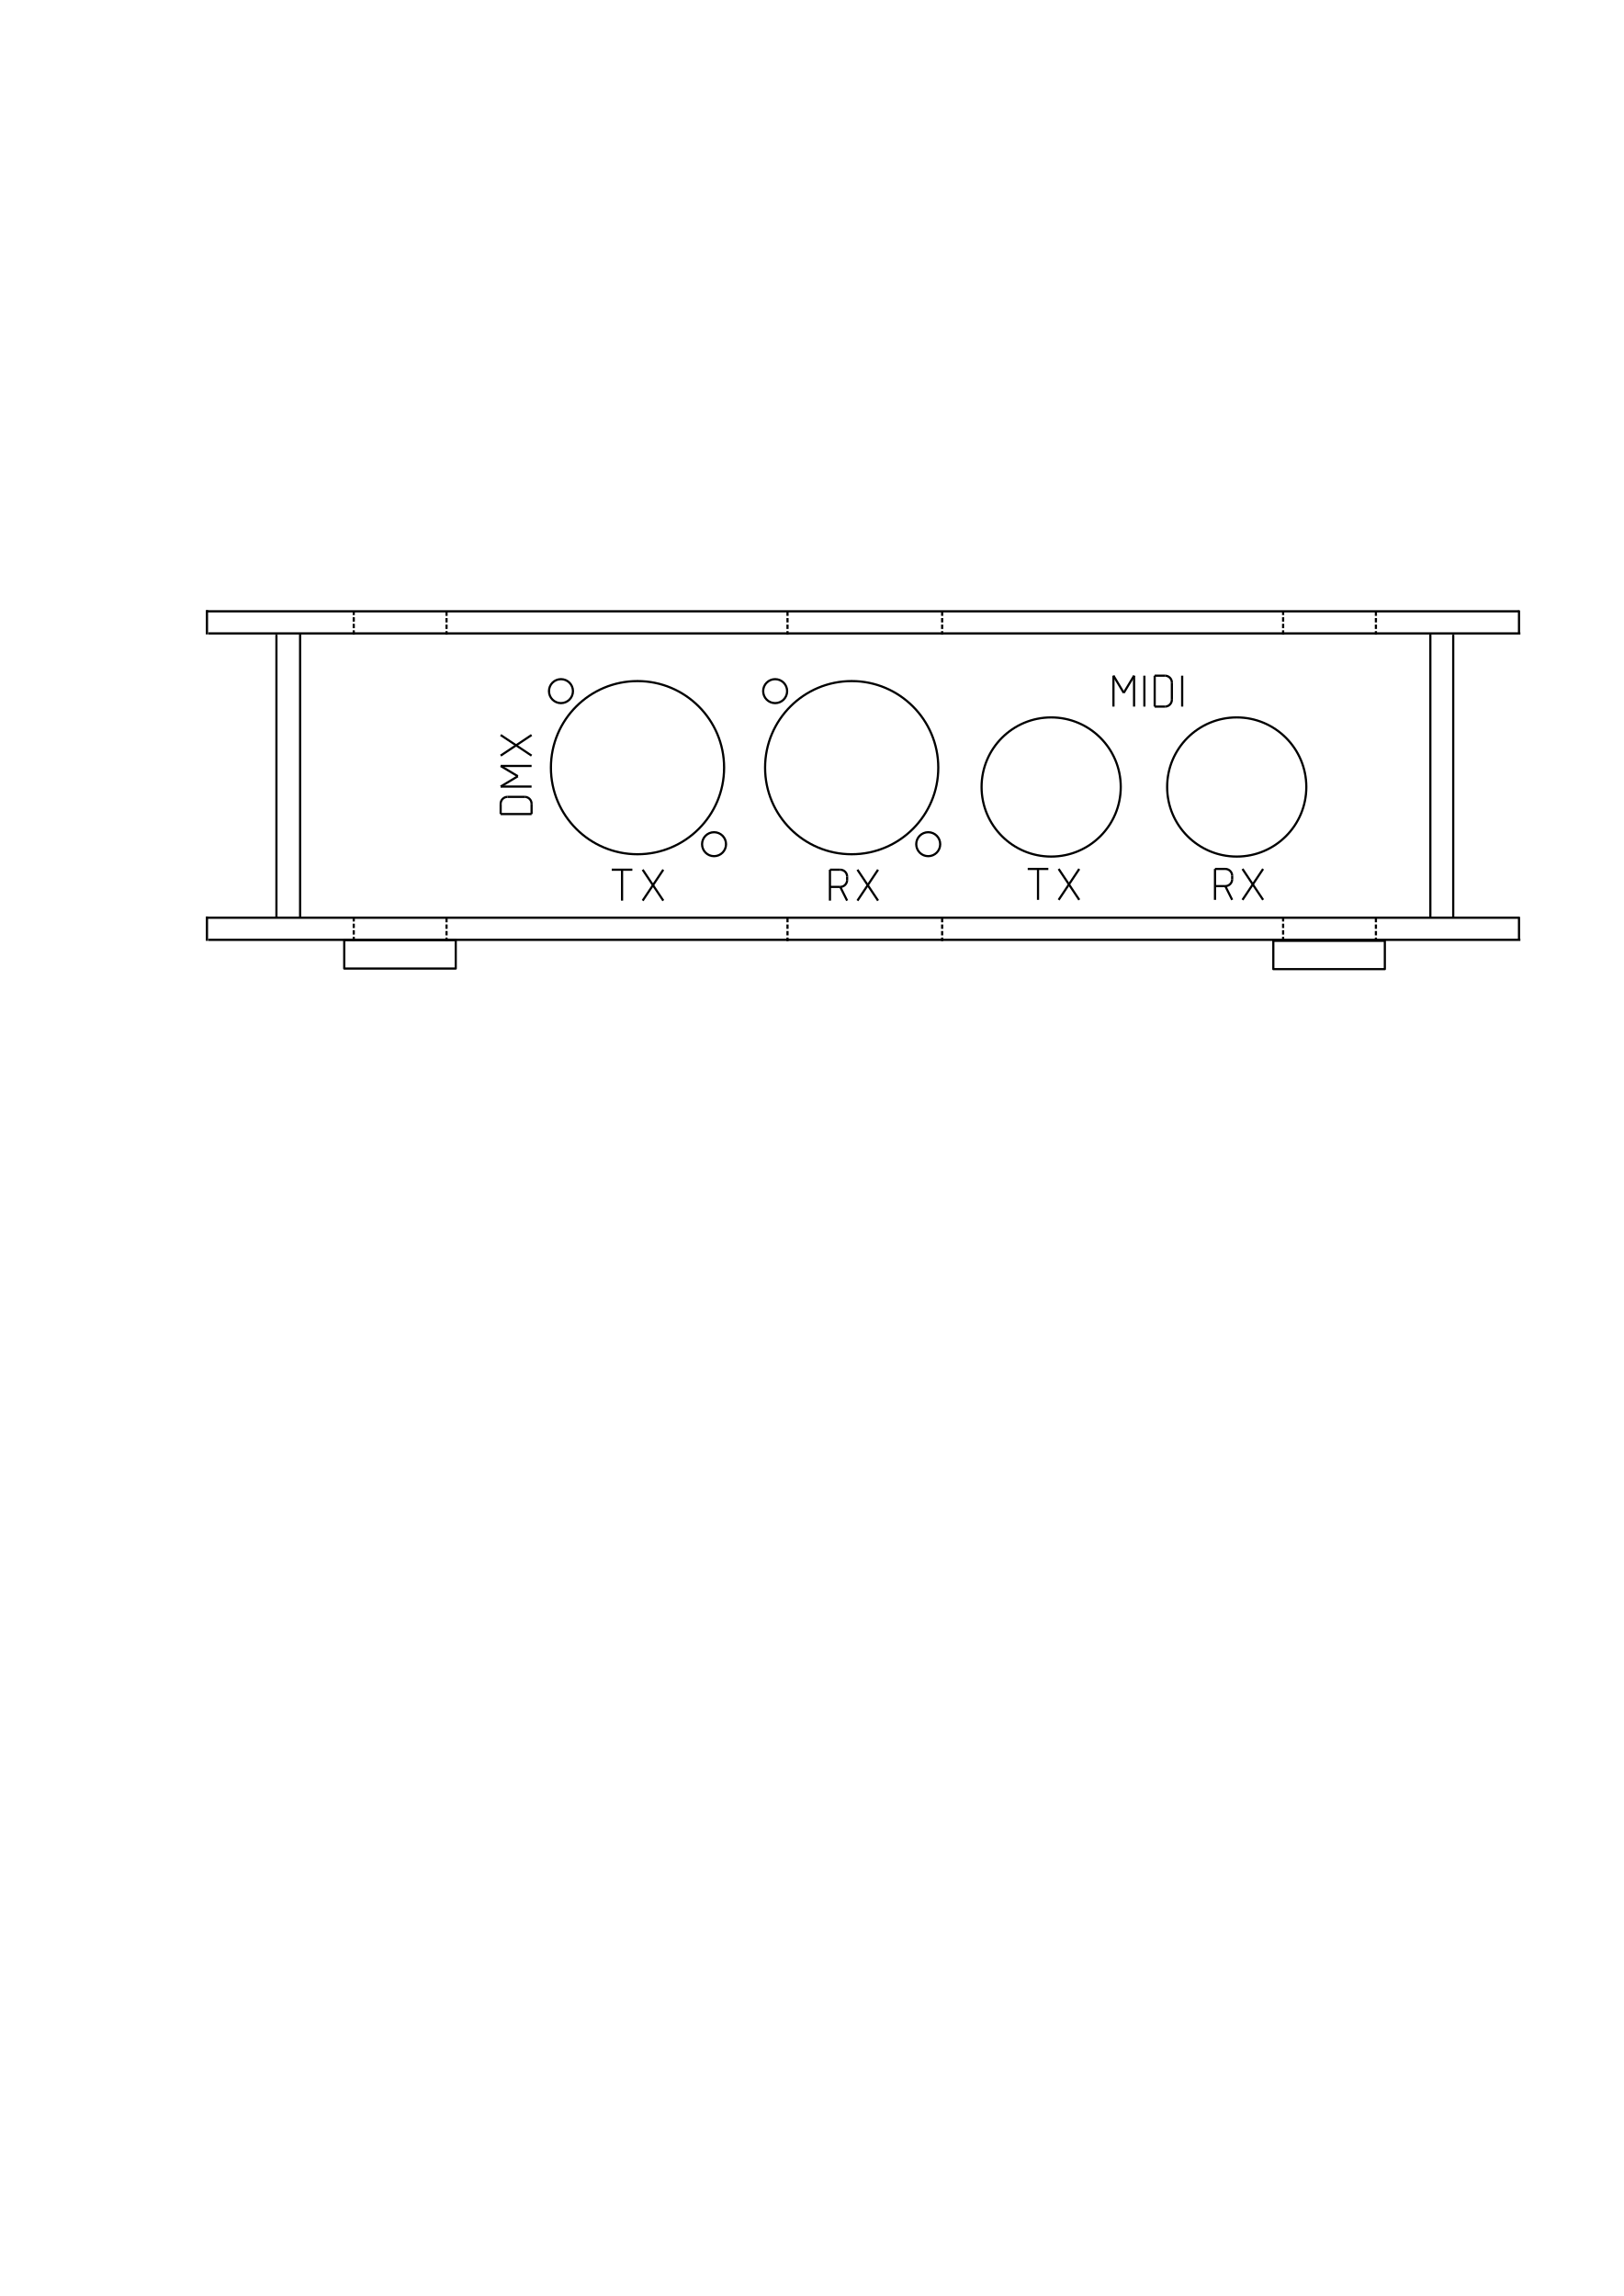
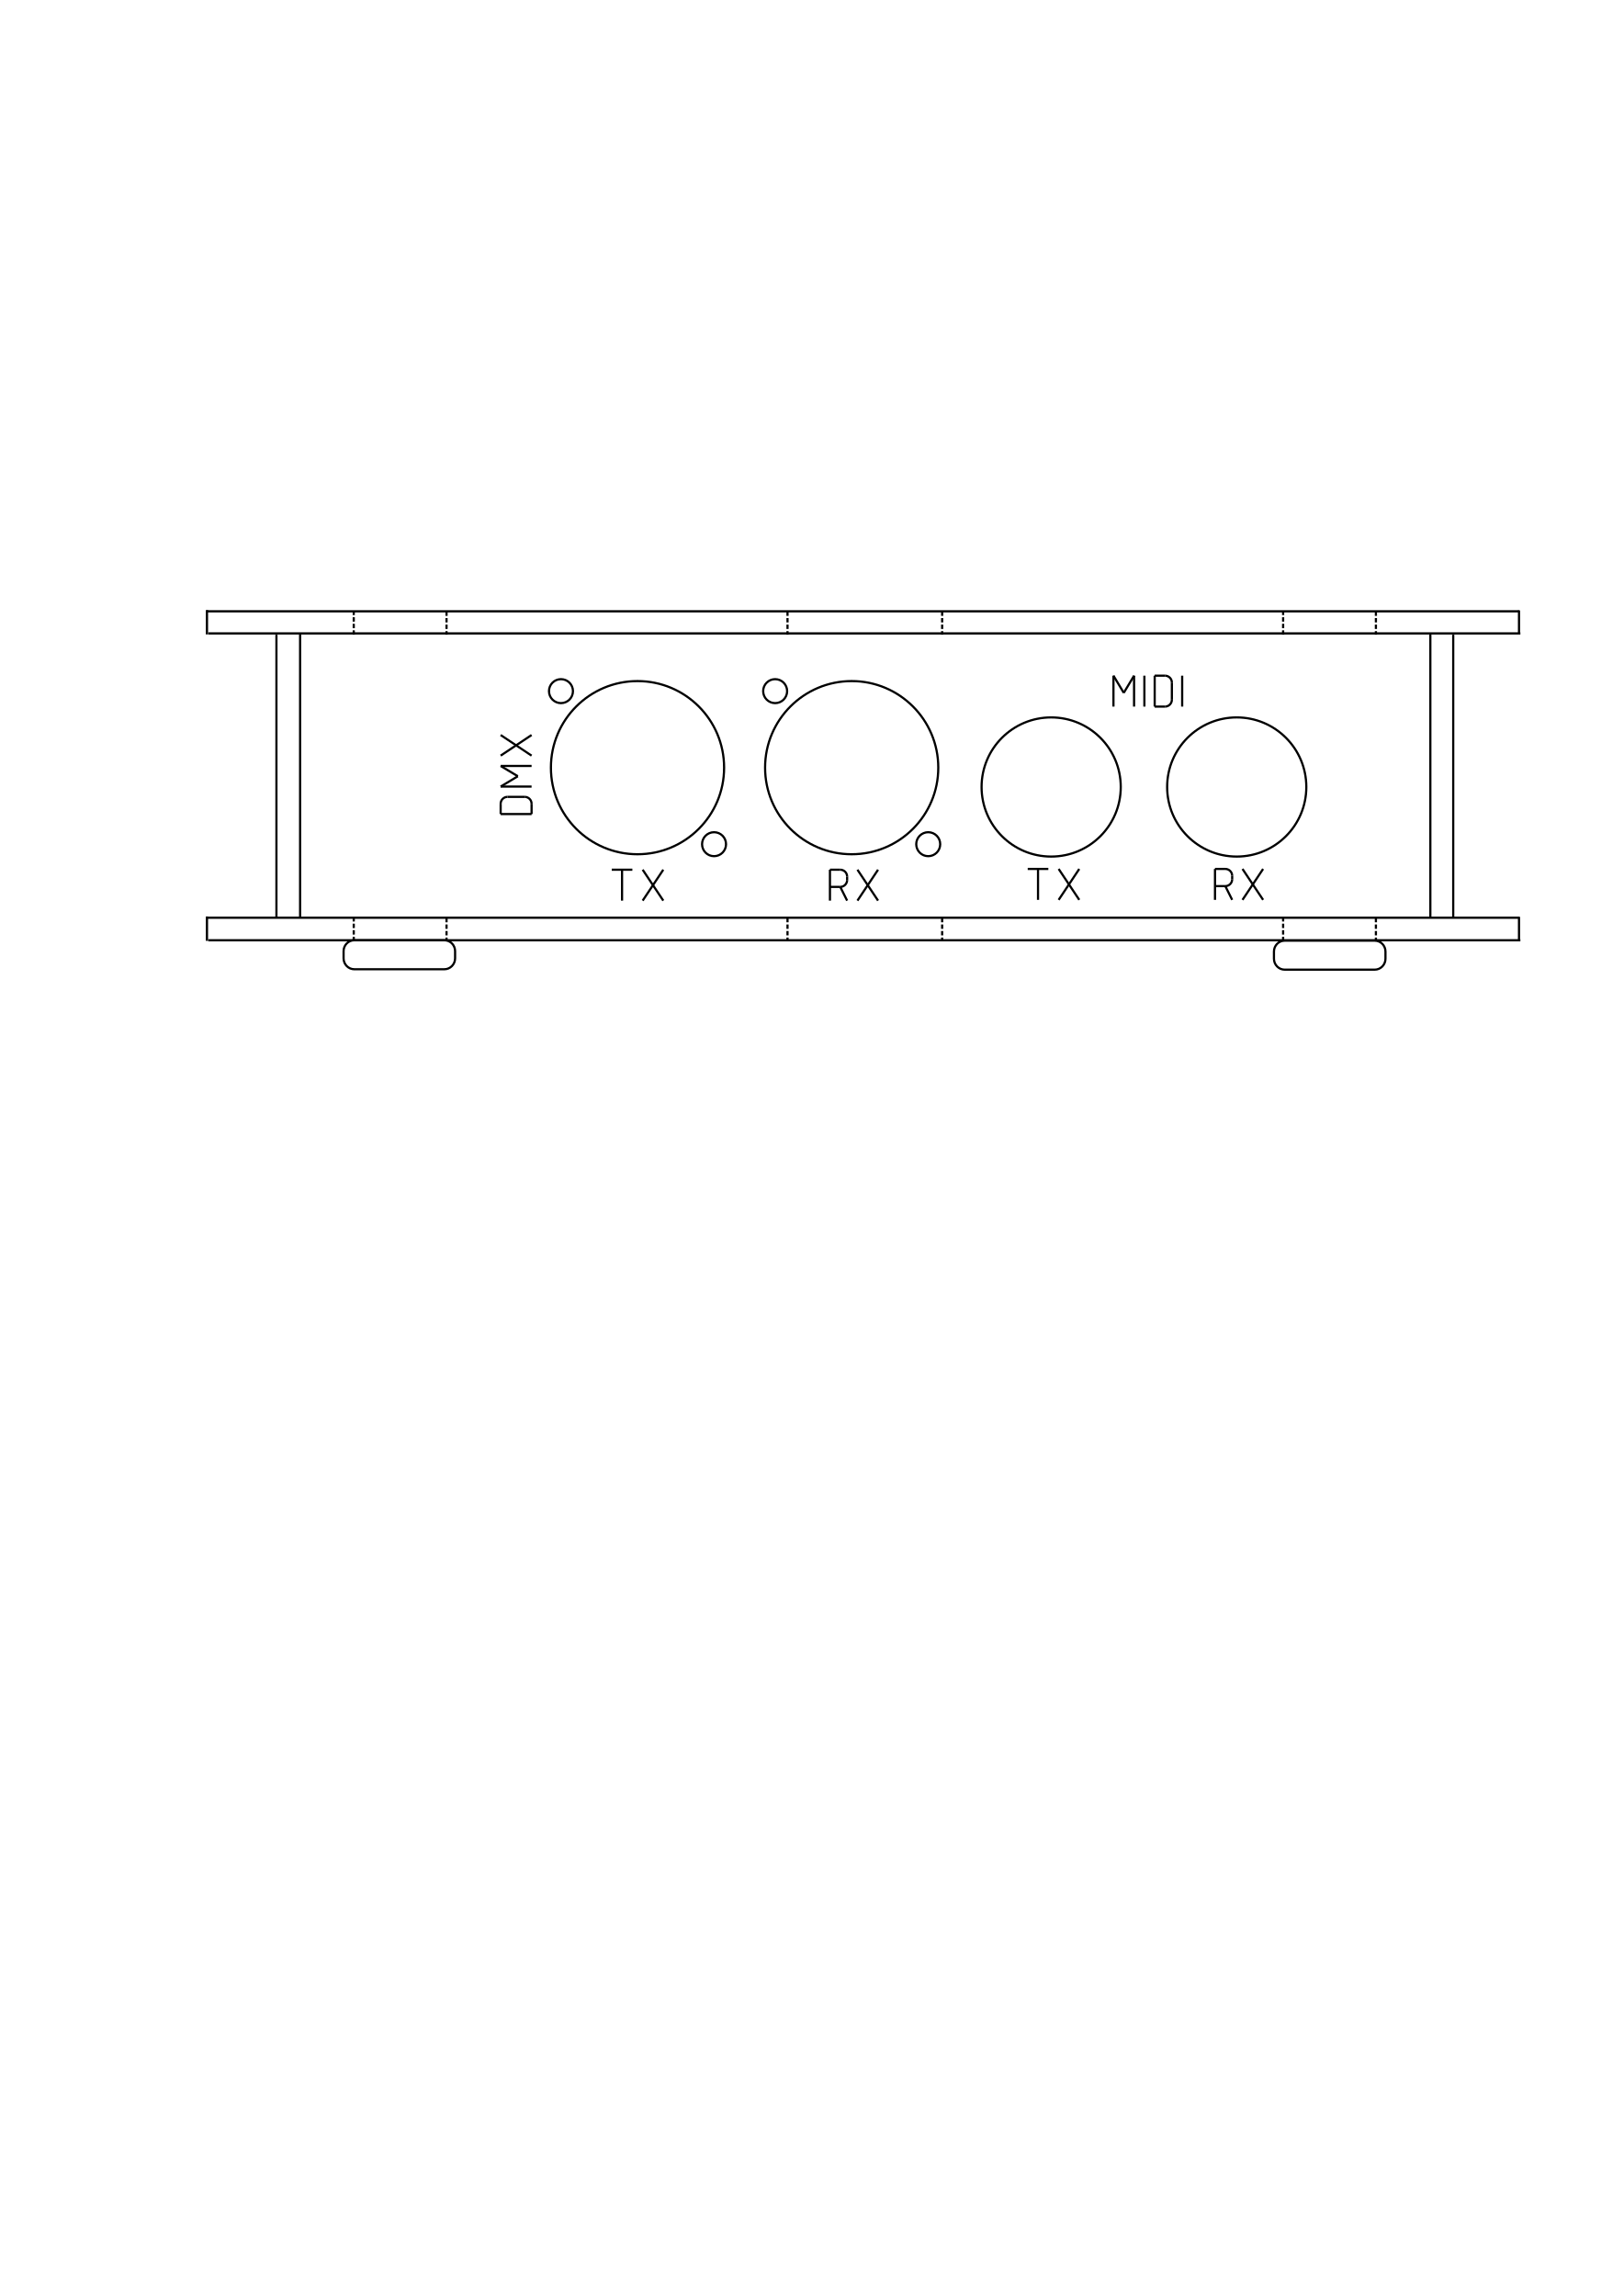
<svg xmlns="http://www.w3.org/2000/svg" width="744.094" height="1052.362" id="svg2" version="1.1">
  <defs id="defs4">
    <symbol id="*Paper_Space0" />
    <symbol id="*Paper_Space" />
    <symbol id="*Model_Space" />
    <marker orient="auto" id="DistanceX" style="overflow:visible" refX="0.0" refY="0.0">
      <path id="path3011" d="M 3,-3 L -3,3 M 0,-5 L  0,5" style="stroke:#000000; stroke-width:0.5" />
    </marker>
  </defs>
  <g id="layer1">
    <path style="fill:none;stroke:#000000" d="m 126.679,420.596 0,-129.685" id="path3584" />
    <path style="fill:none;stroke:#000000" d="m 665.971,290.911 0,129.685" id="path3586" />
    <path style="fill:none;stroke:#000000" d="m 510.262,323.864 0,-14.173" id="path3782" />
    <path style="fill:none;stroke:#000000" d="m 510.262,309.691 4.724,7.874" id="path3784" />
    <path style="fill:none;stroke:#000000" d="m 514.986,317.565 4.724,-7.874" id="path3786" />
    <path style="fill:none;stroke:#000000" d="m 519.711,309.691 0,14.173" id="path3788" />
    <path style="fill:none;stroke:#000000" d="m 524.435,309.691 0,14.173" id="path3790" />
    <path style="fill:none;stroke:#000000" d="m 529.159,323.864 4.724,0" id="path3792" />
    <path style="fill:none;stroke:#000000" d="m 537.034,320.714 0,-7.874" id="path3794" />
    <path style="fill:none;stroke:#000000" d="m 533.884,309.691 -4.724,0" id="path3796" />
    <path style="fill:none;stroke:#000000" d="m 529.159,309.691 0,14.173" id="path3798" />
    <path style="fill:none;stroke:#000000" d="m 533.884,323.864 a 3.15,3.15 0 0 0 3.15,-3.15" id="path3800" />
    <path style="fill:none;stroke:#000000" d="m 537.034,312.84 a 3.15,3.15 0 0 0 -3.15,-3.15" id="path3802" />
    <path style="fill:none;stroke:#000000" d="m 541.758,309.691 0,14.173" id="path3804" />
    <path style="fill:none;stroke:#000000" d="m 243.609,373.116 0,-4.724" id="path3928" />
    <path style="fill:none;stroke:#000000" d="m 240.459,365.242 -7.874,0" id="path3930" />
    <path style="fill:none;stroke:#000000" d="m 229.435,368.391 0,4.724" id="path3932" />
    <path style="fill:none;stroke:#000000" d="m 229.435,373.116 14.173,0" id="path3934" />
    <path style="fill:none;stroke:#000000" d="m 243.609,368.391 a 3.15,3.15 0 0 0 -3.15,-3.15" id="path3936" />
    <path style="fill:none;stroke:#000000" d="m 232.585,365.242 a 3.15,3.15 0 0 0 -3.15,3.15" id="path3938" />
    <path style="fill:none;stroke:#000000" d="m 243.609,360.518 -14.173,0" id="path3940" />
    <path style="fill:none;stroke:#000000" d="m 229.435,360.518 7.874,-4.724" id="path3942" />
    <path style="fill:none;stroke:#000000" d="m 237.309,355.793 -7.874,-4.724" id="path3944" />
    <path style="fill:none;stroke:#000000" d="m 229.435,351.069 14.173,0" id="path3946" />
    <path style="fill:none;stroke:#000000" d="m 229.435,346.344 14.173,-9.449" id="path3948" />
    <path style="fill:none;stroke:#000000" d="m 243.609,346.344 -14.173,-9.449" id="path3950" />
    <path style="fill:none;stroke:#000000" d="m 360.718,316.781 a 5.492,5.492 0 1 0 -10.984,0 5.492,5.492 0 1 0 10.984,0 z" id="path3952" />
    <path style="fill:none;stroke:#000000" d="m 430.869,386.931 a 5.492,5.492 0 1 0 -10.984,0 5.492,5.492 0 1 0 10.984,0 z" id="path3954" />
    <path style="fill:none;stroke:#000000" d="m 262.569,316.781 a 5.492,5.492 0 1 0 -10.984,0 5.492,5.492 0 1 0 10.984,0 z" id="path3956" />
    <path style="fill:none;stroke:#000000" d="m 332.719,386.931 a 5.492,5.492 0 1 0 -10.984,0 5.492,5.492 0 1 0 10.984,0 z" id="path3958" />
    <path style="fill:none;stroke:#000000" d="m 331.837,351.856 a 39.685,39.685 0 1 0 -79.37,0 39.685,39.685 0 0 0 79.37,0 z" id="path3960" />
    <path style="fill:none;stroke:#000000" d="m 429.986,351.856 a 39.685,39.685 0 1 0 -79.37,0 39.685,39.685 0 0 0 79.37,0 z" id="path3962" />
    <path style="fill:none;stroke:#000000" d="m 513.609,360.714 a 31.89,31.89 0 1 0 -63.78,0 31.89,31.89 0 0 0 63.78,0 z" id="path3972" />
    <path style="fill:none;stroke:#000000" d="m 598.648,360.714 a 31.89,31.89 0 1 0 -63.78,0 31.89,31.89 0 0 0 63.78,0 z" id="path3974" />
    <path style="fill:none;stroke:#000000" d="m 280.341,398.628 9.449,0" id="path4038" />
    <path style="fill:none;stroke:#000000" d="m 285.065,398.628 0,14.173" id="path4040" />
    <path style="fill:none;stroke:#000000" d="m 294.514,398.628 9.449,14.173" id="path4042" />
    <path style="fill:none;stroke:#000000" d="m 294.514,412.801 9.449,-14.173" id="path4044" />
    <path style="fill:none;stroke:#000000" d="m 380.341,412.801 0,-14.173" id="path4046" />
    <path style="fill:none;stroke:#000000" d="m 380.341,398.628 4.724,0" id="path4048" />
    <path style="fill:none;stroke:#000000" d="m 388.215,401.777 0,1.575" id="path4050" />
    <path style="fill:none;stroke:#000000" d="m 385.065,406.502 -4.724,0" id="path4052" />
    <path style="fill:none;stroke:#000000" d="m 385.065,406.502 3.15,6.299" id="path4054" />
    <path style="fill:none;stroke:#000000" d="m 388.215,401.777 a 3.15,3.15 0 0 0 -3.15,-3.15" id="path4056" />
    <path style="fill:none;stroke:#000000" d="m 385.065,406.502 a 3.15,3.15 0 0 0 3.15,-3.15" id="path4058" />
    <path style="fill:none;stroke:#000000" d="m 392.939,398.628 9.449,14.173" id="path4060" />
    <path style="fill:none;stroke:#000000" d="m 392.939,412.801 9.449,-14.173" id="path4062" />
    <path style="fill:none;stroke:#000000" d="m 556.798,412.447 0,-14.173" id="path4064" />
    <path style="fill:none;stroke:#000000" d="m 556.798,398.273 4.724,0" id="path4066" />
    <path style="fill:none;stroke:#000000" d="m 564.672,401.423 0,1.575" id="path4068" />
    <path style="fill:none;stroke:#000000" d="m 561.522,406.147 -4.724,0" id="path4070" />
    <path style="fill:none;stroke:#000000" d="m 561.522,406.147 3.15,6.299" id="path4072" />
    <path style="fill:none;stroke:#000000" d="M 564.672,401.423 A 3.15,3.15 0 0 0 561.522,398.273" id="path4074" />
    <path style="fill:none;stroke:#000000" d="m 561.522,406.147 a 3.15,3.15 0 0 0 3.15,-3.15" id="path4076" />
    <path style="fill:none;stroke:#000000" d="m 569.396,398.273 9.449,14.173" id="path4078" />
    <path style="fill:none;stroke:#000000" d="m 569.396,412.447 9.449,-14.173" id="path4080" />
    <path style="fill:none;stroke:#000000" d="m 470.971,398.273 9.449,0" id="path4082" />
    <path style="fill:none;stroke:#000000" d="m 475.695,398.273 0,14.173" id="path4084" />
    <path style="fill:none;stroke:#000000" d="m 485.144,398.273 9.449,14.173" id="path4086" />
    <path style="fill:none;stroke:#000000" d="m 485.144,412.447 9.449,-14.173" id="path4088" />
    <g id="g6897">
      <path id="path3706" d="m 360.892,280.281 0,10.63" style="fill:none;stroke:#000000;stroke-width:1;stroke-miterlimit:4;stroke-dasharray:2, 1;stroke-dashoffset:0" />
      <path id="path3710" d="m 431.758,280.281 0,10.63" style="fill:none;stroke:#000000;stroke-width:1;stroke-miterlimit:4;stroke-dasharray:2, 1;stroke-dashoffset:0" />
      <path id="path3714" d="m 162.112,290.911 0,-10.63" style="fill:none;stroke:#000000;stroke-width:1;stroke-miterlimit:4;stroke-dasharray:2, 1;stroke-dashoffset:0" />
      <path id="path3718" d="m 204.632,280.281 0,10.63" style="fill:none;stroke:#000000;stroke-width:1;stroke-miterlimit:4;stroke-dasharray:2, 1;stroke-dashoffset:0" />
      <path id="path3724" d="m 588.018,290.911 0,-10.63" style="fill:none;stroke:#000000;stroke-width:1;stroke-miterlimit:4;stroke-dasharray:2, 1;stroke-dashoffset:0" />
      <path id="path3728" d="m 630.538,280.281 0,10.63" style="fill:none;stroke:#000000;stroke-width:1;stroke-miterlimit:4;stroke-dasharray:2, 1;stroke-dashoffset:0" />
      <path id="path3720-2" d="m 94.872,280.186 601.316,0" style="fill:none;stroke:#000000;stroke-width:1.023" />
      <path id="path3714-7" d="m 94.843,290.781 0,-11.18" style="fill:none;stroke:#000000;stroke-width:1.026" />
      <path id="path3714-8" d="m 696.114,290.391 0,-10.63" style="fill:none;stroke:#000000" />
      <path id="path3720-2-9" d="m 95.428,290.32 601.316,0" style="fill:none;stroke:#000000;stroke-width:1.023" />
    </g>
-     <g transform="translate(-2.2141981e-4,140.4472)" id="g6897-8">
-       <path id="path3706-7" d="m 360.892,280.281 0,10.63" style="fill:none;stroke:#000000;stroke-width:1;stroke-miterlimit:4;stroke-dasharray:2, 1;stroke-dashoffset:0" />
-       <path id="path3710-2" d="m 431.758,280.281 0,10.63" style="fill:none;stroke:#000000;stroke-width:1;stroke-miterlimit:4;stroke-dasharray:2, 1;stroke-dashoffset:0" />
-       <path id="path3714-4" d="m 162.112,290.911 0,-10.63" style="fill:none;stroke:#000000;stroke-width:1;stroke-miterlimit:4;stroke-dasharray:2, 1;stroke-dashoffset:0" />
-       <path id="path3718-8" d="m 204.632,280.281 0,10.63" style="fill:none;stroke:#000000;stroke-width:1;stroke-miterlimit:4;stroke-dasharray:2, 1;stroke-dashoffset:0" />
-       <path id="path3724-1" d="m 588.018,290.911 0,-10.63" style="fill:none;stroke:#000000;stroke-width:1;stroke-miterlimit:4;stroke-dasharray:2, 1;stroke-dashoffset:0" />
-       <path id="path3728-4" d="m 630.538,280.281 0,10.63" style="fill:none;stroke:#000000;stroke-width:1;stroke-miterlimit:4;stroke-dasharray:2, 1;stroke-dashoffset:0" />
-       <path id="path3720-2-8" d="m 94.872,280.186 601.316,0" style="fill:none;stroke:#000000;stroke-width:1.023" />
-       <path id="path3714-7-0" d="m 94.843,290.781 0,-11.18" style="fill:none;stroke:#000000;stroke-width:1.026" />
-       <path id="path3714-8-6" d="m 696.114,290.391 0,-10.63" style="fill:none;stroke:#000000" />
-       <path id="path3720-2-9-3" d="m 95.428,290.32 601.316,0" style="fill:none;stroke:#000000;stroke-width:1.023" />
-     </g>
-     <rect style="fill:none;stroke:#000000;stroke-width:1;stroke-linejoin:round;stroke-miterlimit:4;stroke-opacity:1;stroke-dasharray:none;stroke-dashoffset:0" id="rect4091" width="51.103" height="12.968" x="157.753" y="430.954" />
-     <rect style="fill:none;stroke:#000000;stroke-width:1;stroke-linejoin:round;stroke-miterlimit:4;stroke-opacity:1;stroke-dasharray:none;stroke-dashoffset:0" id="rect4091-4" width="51.103" height="12.968" x="583.527" y="431.225" />
    <path style="fill:none;stroke:#000000" d="m 137.529,420.297 0,-129.685" id="path3584-6" />
    <path style="fill:none;stroke:#000000" d="m 655.487,420.316 0,-129.685" id="path3584-7" />
+     <g id="g9864">
+       <path id="path3706-7" d="m 360.892,420.728 0,10.63" style="fill:none;stroke:#000000;stroke-width:1;stroke-miterlimit:4;stroke-dasharray:2, 1;stroke-dashoffset:0" />
+       <path id="path3710-2" d="m 431.758,420.728 0,10.63" style="fill:none;stroke:#000000;stroke-width:1;stroke-miterlimit:4;stroke-dasharray:2, 1;stroke-dashoffset:0" />
+       <path id="path3714-4" d="m 162.112,431.358 0,-10.63" style="fill:none;stroke:#000000;stroke-width:1;stroke-miterlimit:4;stroke-dasharray:2, 1;stroke-dashoffset:0" />
+       <path id="path3718-8" d="m 204.632,420.728 0,10.63" style="fill:none;stroke:#000000;stroke-width:1;stroke-miterlimit:4;stroke-dasharray:2, 1;stroke-dashoffset:0" />
+       <path id="path3724-1" d="m 588.018,431.358 0,-10.63" style="fill:none;stroke:#000000;stroke-width:1;stroke-miterlimit:4;stroke-dasharray:2, 1;stroke-dashoffset:0" />
+       <path id="path3728-4" d="m 630.537,420.728 0,10.63" style="fill:none;stroke:#000000;stroke-width:1;stroke-miterlimit:4;stroke-dasharray:2, 1;stroke-dashoffset:0" />
+       <path id="path3720-2-8" d="m 94.871,420.633 601.316,0" style="fill:none;stroke:#000000;stroke-width:1.023" />
+       <path id="path3714-7-0" d="m 94.843,431.229 0,-11.18" style="fill:none;stroke:#000000;stroke-width:1.026" />
+       <path id="path3714-8-6" d="m 696.114,430.839 0,-10.63" style="fill:none;stroke:#000000" />
+       <g id="g9832">
+         <path style="fill:none;stroke:#000000;stroke-width:1.023" d="m 95.427,430.967 601.316,0" id="path3720-2-9-3" />
+         <rect style="fill:none;stroke:#000000;stroke-width:1;stroke-linejoin:round;stroke-miterlimit:4;stroke-opacity:1;stroke-dasharray:none;stroke-dashoffset:0" id="rect4091" width="51.103" height="13.297" x="157.453" y="430.954" ry="5.005" rx="4.931" />
+         <rect style="fill:none;stroke:#000000;stroke-width:1;stroke-linejoin:round;stroke-miterlimit:4;stroke-opacity:1;stroke-dasharray:none;stroke-dashoffset:0" id="rect4091-8" width="51.103" height="13.297" x="583.815" y="431.142" ry="5.005" rx="4.931" />
+       </g>
+     </g>
  </g>
</svg>
